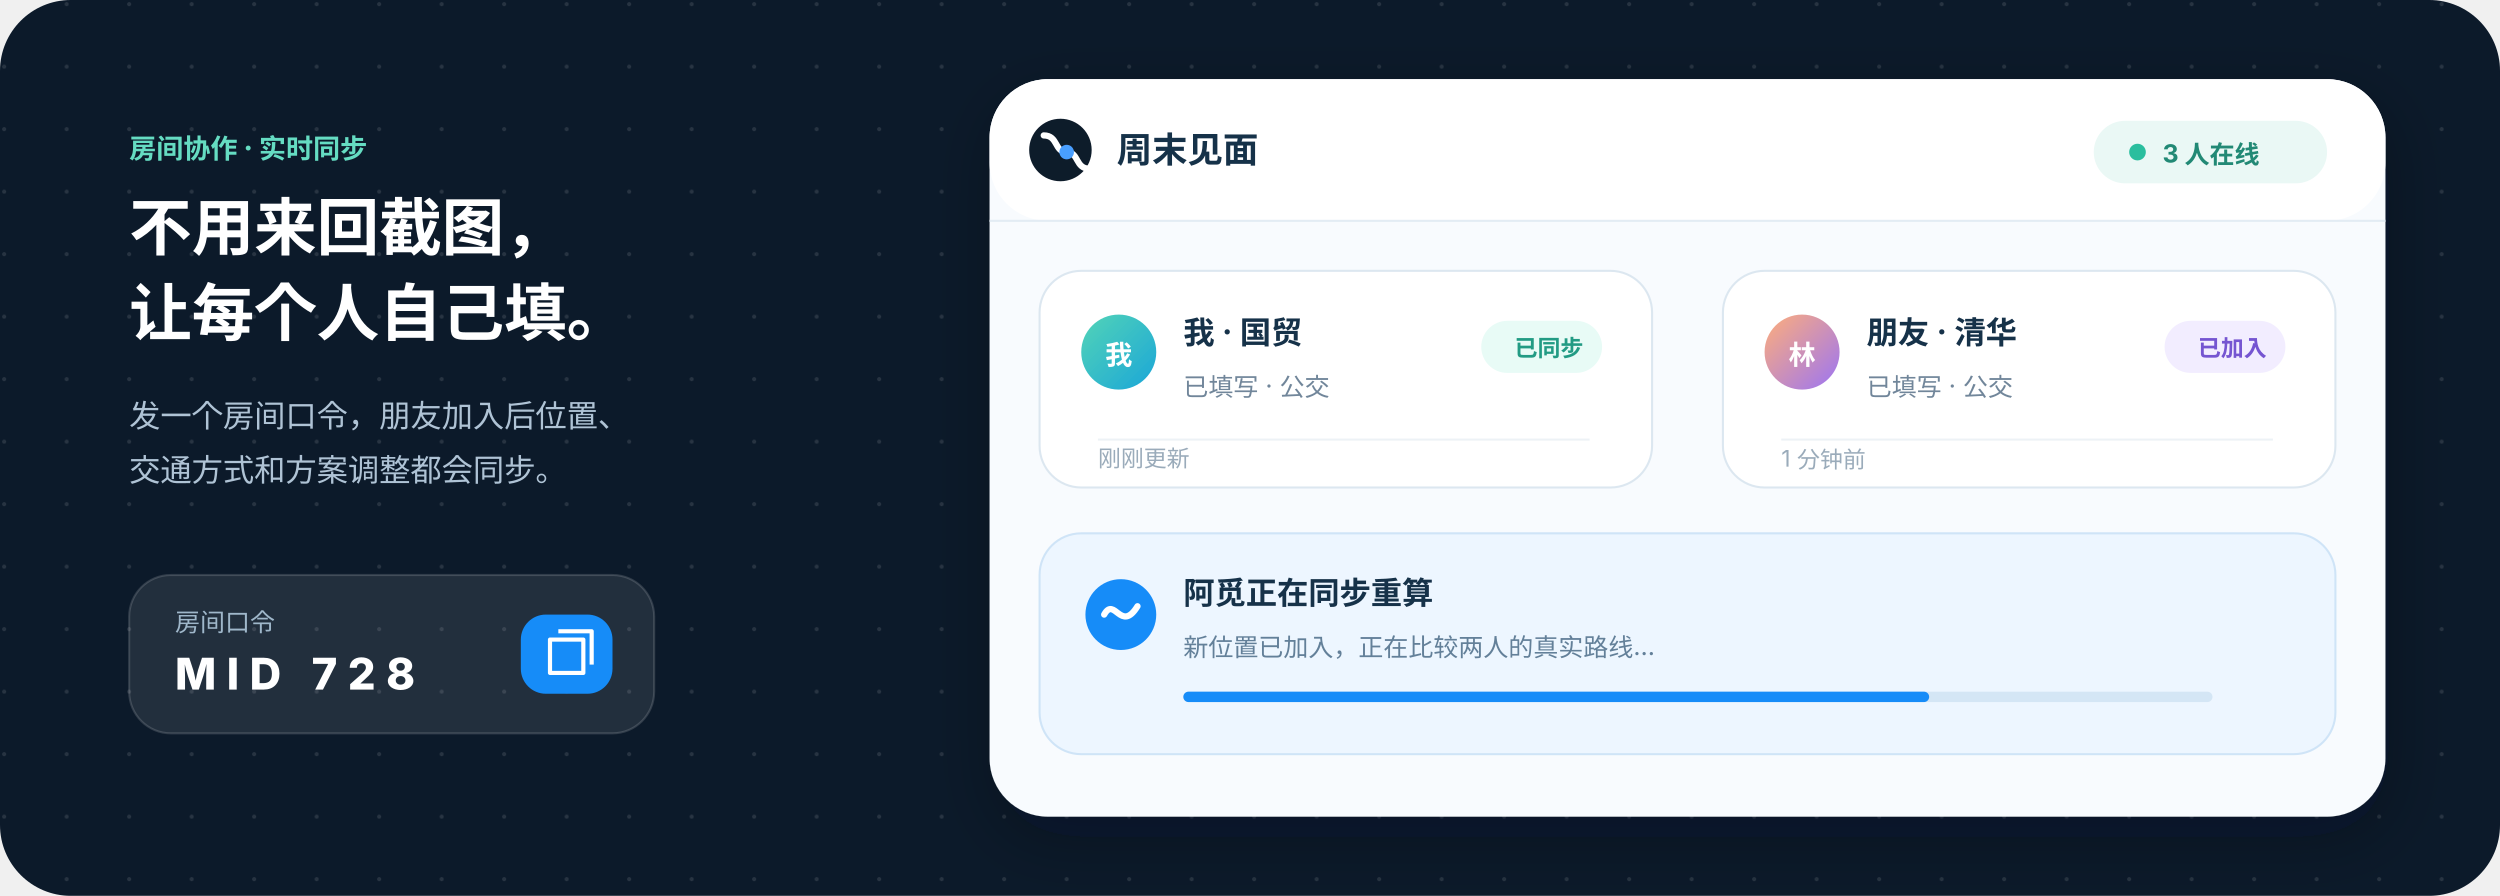
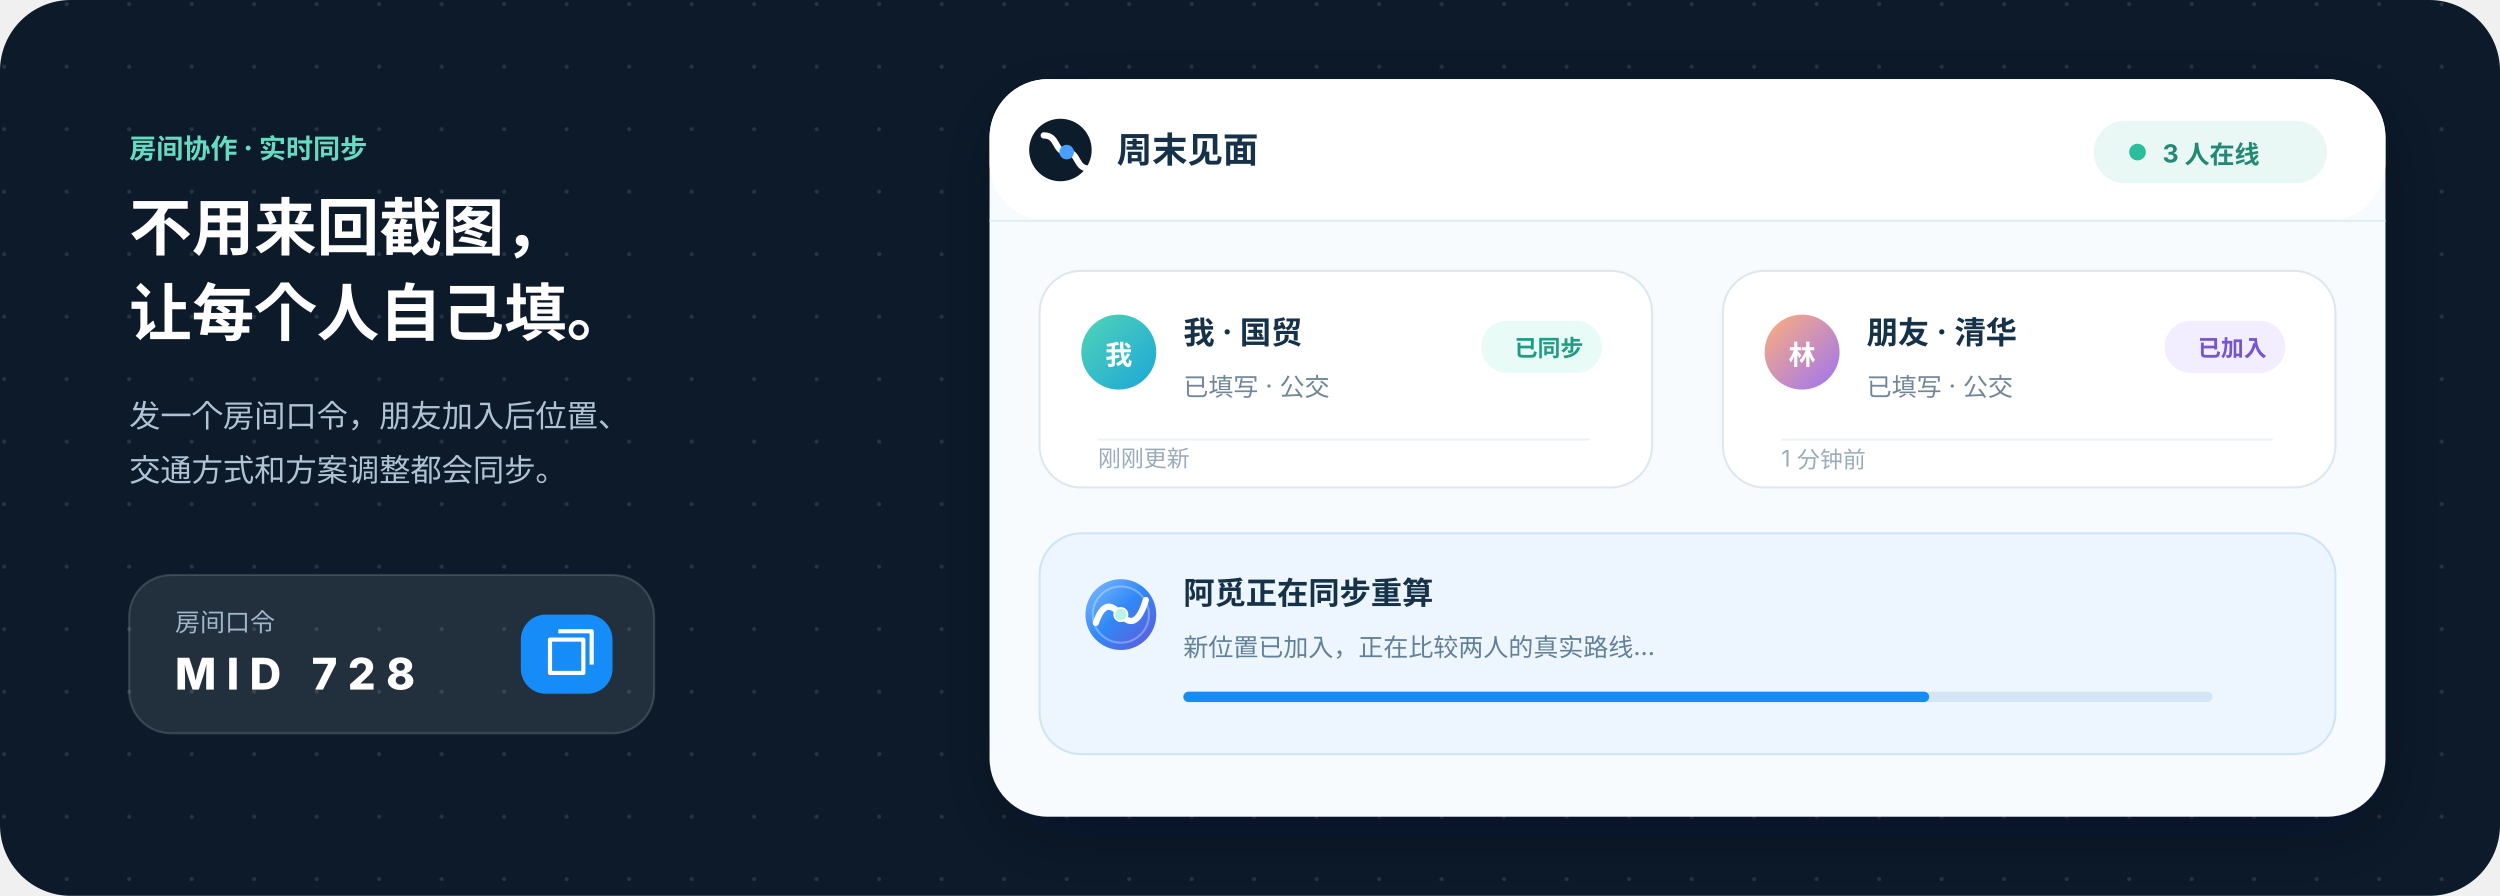
<svg xmlns="http://www.w3.org/2000/svg" width="1200" height="430" viewBox="0 0 1200 430" fill="none" role="img" aria-labelledby="title">
  <defs>
    <linearGradient id="bg" x1="0" y1="0" x2="1200" y2="430">
      <stop stop-color="#0C1A2A" />
      <stop offset=".55" stop-color="#102C47" />
      <stop offset="1" stop-color="#18345C" />
    </linearGradient>
    <linearGradient id="a" x1="0" y1="0" x2="1" y2="1">
      <stop stop-color="#52D4B7" />
      <stop offset="1" stop-color="#1BA6D8" />
    </linearGradient>
    <linearGradient id="b" x1="0" y1="0" x2="1" y2="1">
      <stop stop-color="#FFAE7A" />
      <stop offset="1" stop-color="#9B74F4" />
+     </linearGradient>
+     <linearGradient id="ami" x1="0" y1="0" x2="1" y2="1">
+       <stop stop-color="#83BEFF" />
+       <stop offset=".48" stop-color="#3188F5" />
+       <stop offset="1" stop-color="#6357D9" />
    </linearGradient>
    <filter id="shadow">
      <feDropShadow dy="10" stdDeviation="16" flood-color="#00101F" flood-opacity=".28" />
    </filter>
    <pattern id="dots" width="30" height="30" patternUnits="userSpaceOnUse">
      <circle cx="2" cy="2" r="1" fill="white" fill-opacity=".11" />
    </pattern>
  </defs>
  <rect width="1200" height="430" rx="34" fill="url(#bg)" />
  <rect width="1200" height="430" rx="34" fill="url(#dots)" />
  <g font-family="Inter,-apple-system,BlinkMacSystemFont,'PingFang SC',sans-serif">
    <text x="62" y="76" fill="#65DCC2" font-size="13" font-weight="760">房间协作 · 实时同步</text>
    <text x="62" y="120" fill="white" font-size="30" font-weight="780">不用来回截图，</text>
    <text x="62" y="161" fill="white" font-size="30" font-weight="780">让每个人自己填。</text>
    <text x="62" y="205" fill="#AFC3D5" font-size="15">发一个房间口令，朋友加入后位置、</text>
    <text x="62" y="231" fill="#AFC3D5" font-size="15">交通方式和方案调整都会同步。</text>
    <g transform="translate(62 276)">
      <rect width="252" height="76" rx="20" fill="white" fill-opacity=".09" stroke="white" stroke-opacity=".15" />
      <text x="22" y="27" fill="#9FB7CA" font-size="12">房间口令</text>
      <text x="22" y="55" fill="white" font-size="21" font-weight="760" letter-spacing="5">MID 728</text>
      <rect x="188" y="19" width="44" height="38" rx="12" fill="#168CF8" />
      <path d="M202 31H218V47H202V31ZM206 27H222V43" stroke="white" stroke-width="2" stroke-linejoin="round" />
    </g>
  </g>
  <g transform="translate(475 38)" filter="url(#shadow)" font-family="Inter,-apple-system,BlinkMacSystemFont,'PingFang SC',sans-serif">
    <rect width="670" height="354" rx="28" fill="#F8FBFE" />
    <rect x="0" y="0" width="670" height="68" rx="28" fill="white" />
    <path d="M0 68H670" stroke="#E3ECF4" />
    <circle cx="34" cy="34" r="15" fill="#0D1A29" />
    <path d="M26 27C33 27 31 35 37 35C43 35 41 43 48 43" stroke="white" stroke-width="3" stroke-linecap="round" />
    <circle cx="37" cy="35" r="3.5" fill="#4A9FFF" />
    <text x="61" y="40" fill="#17324A" font-size="17" font-weight="760">周末见面</text>
    <rect x="530" y="20" width="112" height="30" rx="15" fill="#EAF8F5" />
    <circle cx="551" cy="35" r="4" fill="#29BE9E" />
    <text x="563" y="40" fill="#218974" font-size="12" font-weight="650">3 人在线</text>
    <g transform="translate(24 92)">
      <rect width="294" height="104" rx="20" fill="white" stroke="#DCE7F0" />
      <circle cx="38" cy="39" r="18" fill="url(#a)" />
      <text x="38" y="45" text-anchor="middle" fill="white" font-size="13" font-weight="760">我</text>
      <text x="69" y="35" fill="#163149" font-size="15" font-weight="730">我 · 国贸</text>
      <text x="69" y="60" fill="#71869A" font-size="12">已填写 · 公交</text>
      <rect x="212" y="24" width="58" height="25" rx="12.5" fill="#E8FBF6" />
      <text x="228" y="41" fill="#229B84" font-size="11" font-weight="650">已同步</text>
      <path d="M28 81H264" stroke="#EDF2F6" />
      <text x="28" y="94" fill="#9AABBA" font-size="11">刚刚更新</text>
    </g>
    <g transform="translate(352 92)">
      <rect width="294" height="104" rx="20" fill="white" stroke="#DCE7F0" />
      <circle cx="38" cy="39" r="18" fill="url(#b)" />
      <text x="38" y="45" text-anchor="middle" fill="white" font-size="13" font-weight="760">林</text>
      <text x="69" y="35" fill="#163149" font-size="15" font-weight="730">朋友 · 清华</text>
      <text x="69" y="60" fill="#71869A" font-size="12">已填写 · 公交</text>
      <rect x="212" y="24" width="58" height="25" rx="12.5" fill="#F2EDFF" />
      <text x="228" y="41" fill="#7554D1" font-size="11" font-weight="650">已加入</text>
      <path d="M28 81H264" stroke="#EDF2F6" />
      <text x="28" y="94" fill="#9AABBA" font-size="11">1 分钟前</text>
    </g>
    <g transform="translate(24 218)">
      <rect width="622" height="106" rx="20" fill="#EDF6FF" stroke="#CFE4F7" />
-       <circle cx="39" cy="39" r="17" fill="#188CF8" />
-       <path d="M31 39C36 30 39 48 47 35" stroke="white" stroke-width="3" stroke-linecap="round" />
+       <circle cx="39" cy="39" r="17" fill="url(#ami)" />
+       <circle cx="39" cy="39" r="13.5" stroke="white" stroke-opacity=".3" />
+       <path d="M27 43C30 34 34 33 38.8 39" stroke="white" stroke-width="3" stroke-linecap="round" />
+       <path d="M39.2 39C44 45 48 42 51 32" stroke="white" stroke-width="3" stroke-linecap="round" />
+       <circle cx="39" cy="39" r="3.2" fill="#B9F4E6" stroke="white" stroke-width=".8" />
      <text x="69" y="34" fill="#163149" font-size="15" font-weight="740">阿觅正在同步重算</text>
      <text x="69" y="59" fill="#638099" font-size="12">新位置已加入，正在比较两人的真实路线…</text>
      <rect x="69" y="76" width="494" height="5" rx="2.5" fill="#D4E6F5" />
      <rect x="69" y="76" width="358" height="5" rx="2.5" fill="#188CF8" />
    </g>
  </g>
</svg>
